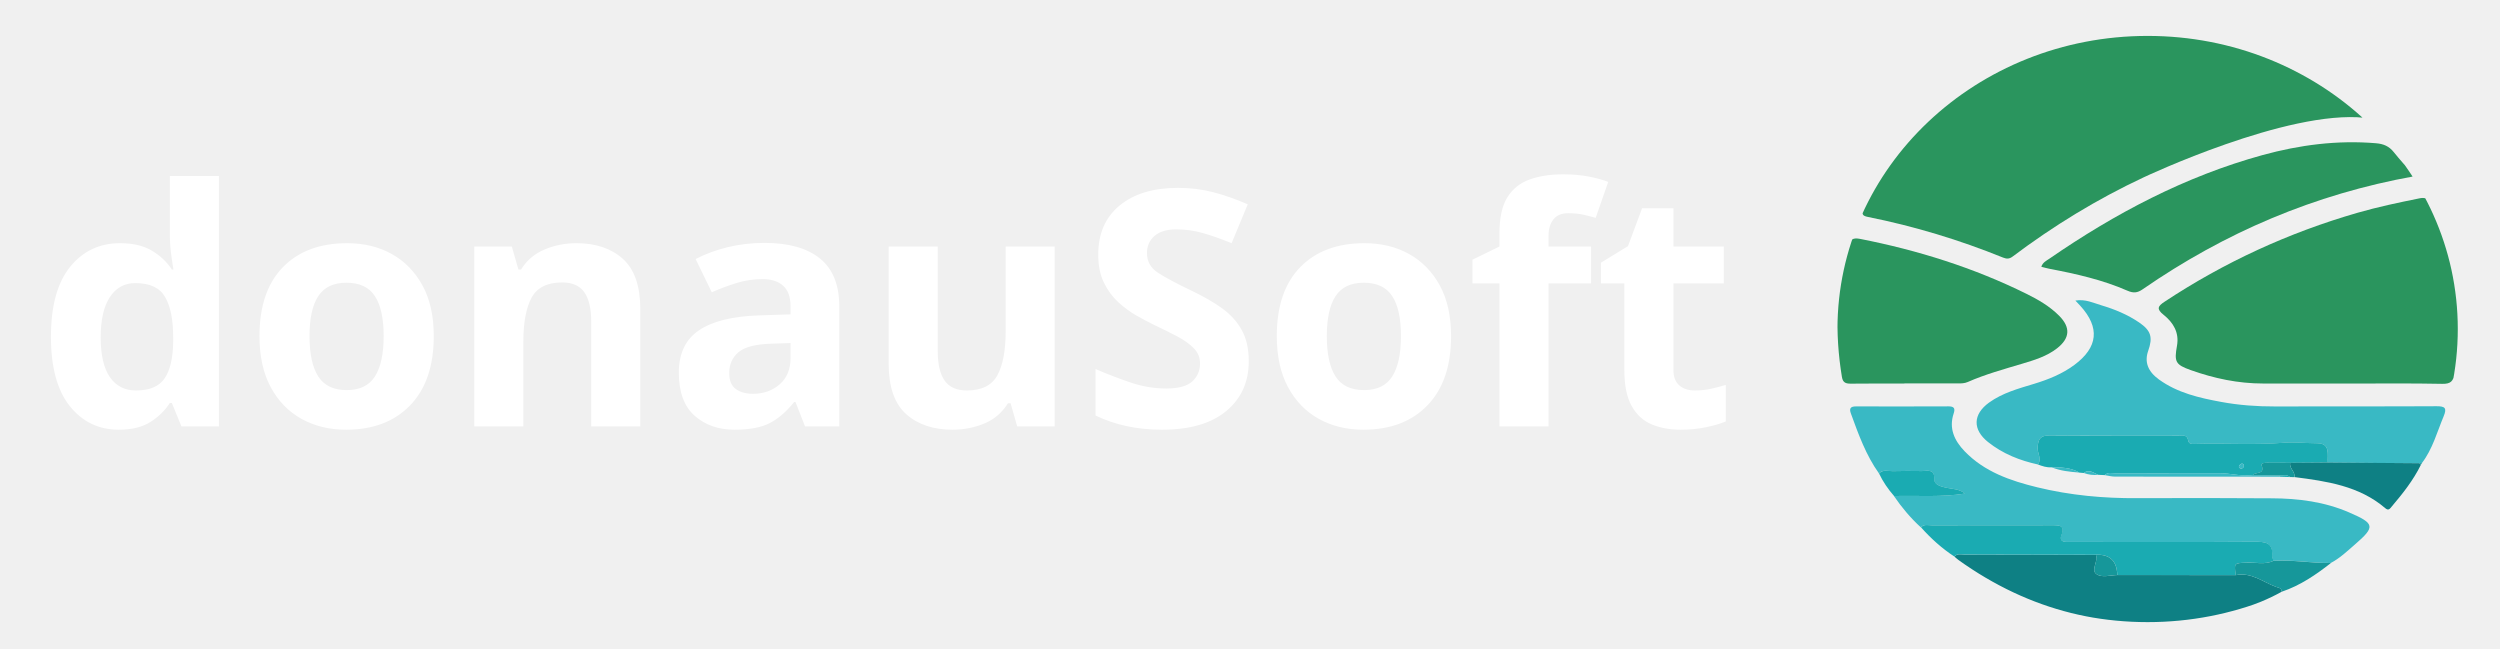
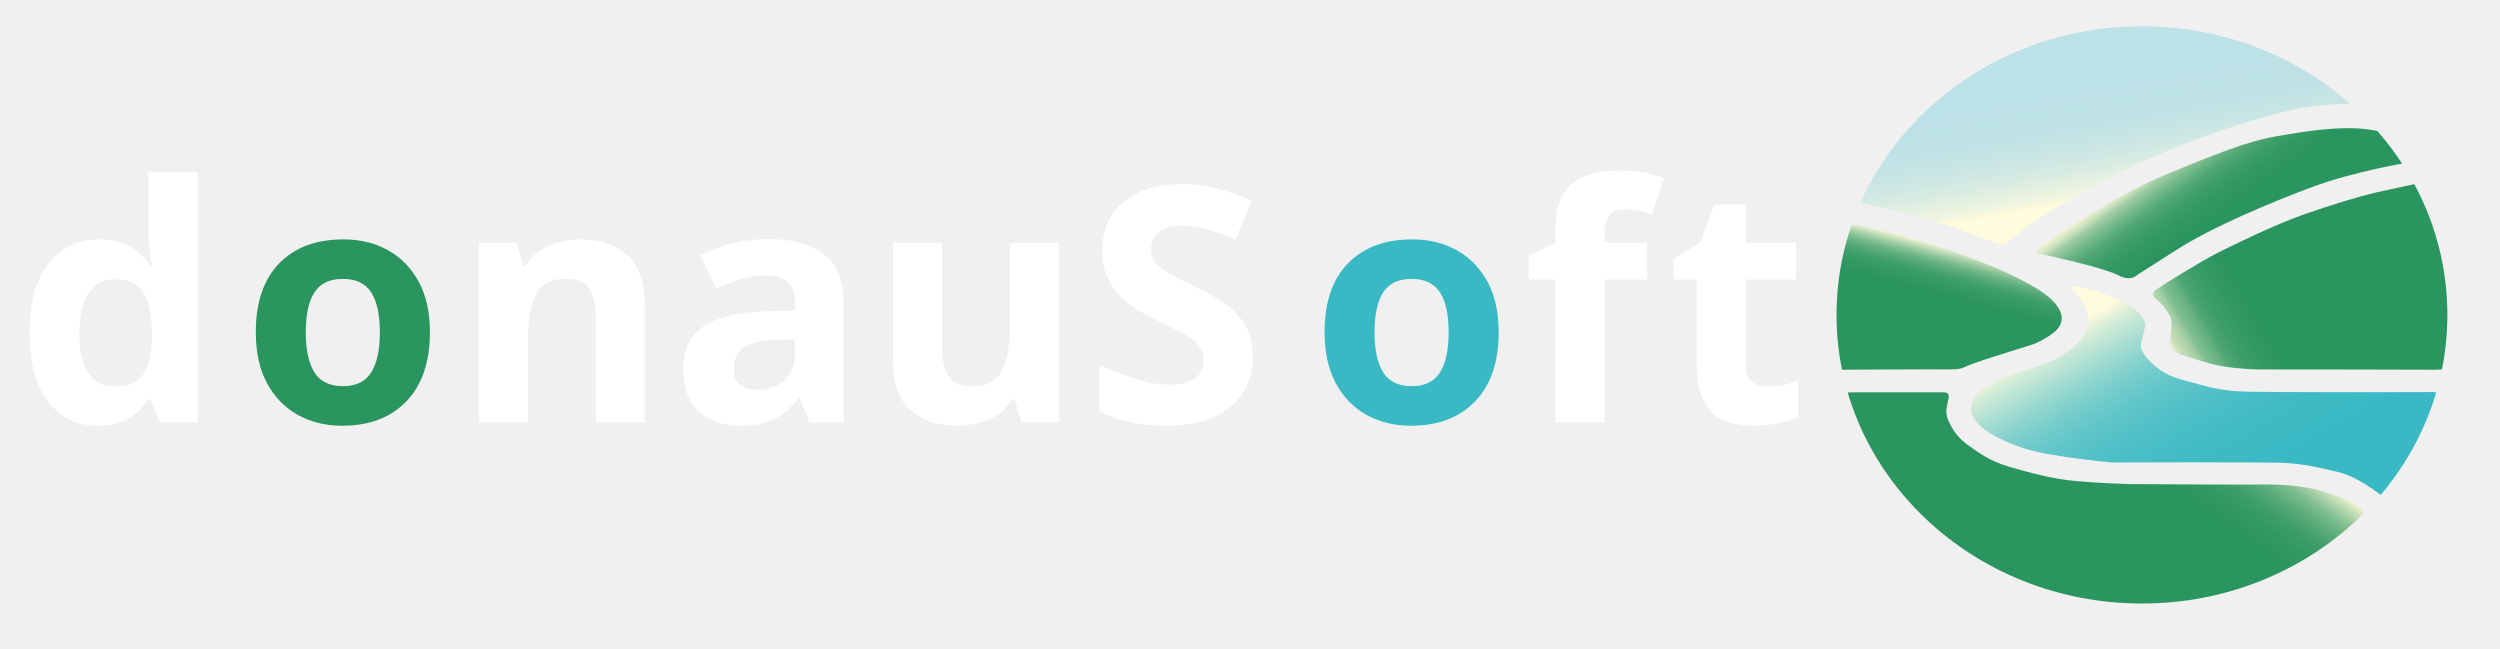
- <svg xmlns="http://www.w3.org/2000/svg" id="Ebene_3" data-name="Ebene 3" viewBox="0 0 539.48 140.04">
+ <svg xmlns="http://www.w3.org/2000/svg" id="Logo_white_letters" data-name="Logo white letters" viewBox="0 0 540 140">
  <defs>
    <style>
      .cls-1 {
-         fill: none;
+         fill: url(#Unbenannter_Verlauf_276);
      }

-       .cls-1, .cls-2, .cls-3, .cls-4, .cls-5, .cls-6 {
+       .cls-1, .cls-2, .cls-3, .cls-4, .cls-5, .cls-6, .cls-7 {
        stroke-width: 0px;
      }

      .cls-2 {
-         fill: #2a955e;
+         fill: url(#Unbenannter_Verlauf_274);
      }

-       .cls-7 {
+       .cls-3 {
+         fill: url(#Unbenannter_Verlauf_105);
+       }
+ 
+       .cls-8 {
+         letter-spacing: 0em;
+       }
+ 
+       .cls-8, .cls-9, .cls-10 {
        fill: #fff;
+       }
+ 
+       .cls-11 {
+         fill: #39b9c4;
+       }
+ 
+       .cls-4 {
+         fill: url(#Unbenannter_Verlauf_287);
+       }
+ 
+       .cls-5 {
+         fill: none;
+       }
+ 
+       .cls-12 {
        font-family: MontserratRoman-SemiBold, Montserrat;
        font-size: 71.09px;
        font-variation-settings: 'wght' 600;
        font-weight: 600;
      }

-       .cls-3 {
-         fill: #0e8084;
-       }
- 
-       .cls-8 {
+       .cls-13 {
        clip-path: url(#clippath);
      }

-       .cls-4 {
-         fill: #39b9c4;
-       }
- 
-       .cls-5 {
-         fill: #1aabb2;
+       .cls-10 {
+         letter-spacing: .05em;
      }

      .cls-6 {
-         fill: #16979a;
+         fill: url(#Unbenannter_Verlauf_259);
+       }
+ 
+       .cls-7 {
+         fill: url(#Unbenannter_Verlauf_108);
+       }
+ 
+       .cls-14 {
+         fill: #2a955e;
      }
    </style>
    <clipPath id="clippath">
-       <ellipse class="cls-1" cx="463.44" cy="71" rx="66.93" ry="63.25" />
+       <ellipse class="cls-5" cx="462.66" cy="68.02" rx="65.97" ry="62.34" />
    </clipPath>
+     <linearGradient id="Unbenannter_Verlauf_108" data-name="Unbenannter Verlauf 108" x1="457.99" y1="55.6" x2="501.37" y2="130.73" gradientUnits="userSpaceOnUse">
+       <stop offset=".09" stop-color="#fffbdd" />
+       <stop offset=".09" stop-color="#fdfadc" />
+       <stop offset=".13" stop-color="#d4ecd7" />
+       <stop offset=".18" stop-color="#b0e0d3" />
+       <stop offset=".23" stop-color="#8fd5ce" />
+       <stop offset=".28" stop-color="#74cccb" />
+       <stop offset=".34" stop-color="#5ec5c8" />
+       <stop offset=".42" stop-color="#4dbfc6" />
+       <stop offset=".51" stop-color="#41bbc5" />
+       <stop offset=".63" stop-color="#3ab9c4" />
+       <stop offset=".97" stop-color="#39b9c4" />
+     </linearGradient>
+     <linearGradient id="Unbenannter_Verlauf_287" data-name="Unbenannter Verlauf 287" x1="467.44" y1="79.87" x2="434.71" y2="126.62" gradientUnits="userSpaceOnUse">
+       <stop offset="0" stop-color="#f6f6d5" />
+       <stop offset="0" stop-color="#eff3d1" />
+       <stop offset=".03" stop-color="#c6dfb9" />
+       <stop offset=".06" stop-color="#a1cda3" />
+       <stop offset=".09" stop-color="#80be90" />
+       <stop offset=".13" stop-color="#65b180" />
+       <stop offset=".17" stop-color="#4fa673" />
+       <stop offset=".21" stop-color="#3e9e69" />
+       <stop offset=".27" stop-color="#329963" />
+       <stop offset=".35" stop-color="#2b955f" />
+       <stop offset=".58" stop-color="#2a955e" />
+     </linearGradient>
+     <linearGradient id="Unbenannter_Verlauf_259" data-name="Unbenannter Verlauf 259" x1="474.05" y1="84.04" x2="587.73" y2="18.4" gradientUnits="userSpaceOnUse">
+       <stop offset="0" stop-color="#f6f6d5" />
+       <stop offset="0" stop-color="#eff3d1" />
+       <stop offset=".01" stop-color="#c6dfb9" />
+       <stop offset=".03" stop-color="#a1cda3" />
+       <stop offset=".04" stop-color="#80be90" />
+       <stop offset=".06" stop-color="#65b180" />
+       <stop offset=".07" stop-color="#4fa673" />
+       <stop offset=".09" stop-color="#3e9e69" />
+       <stop offset=".12" stop-color="#329963" />
+       <stop offset=".15" stop-color="#2b955f" />
+       <stop offset=".25" stop-color="#2a955e" />
+     </linearGradient>
+     <linearGradient id="Unbenannter_Verlauf_276" data-name="Unbenannter Verlauf 276" x1="423.37" y1="54.26" x2="415.27" y2="84.47" gradientUnits="userSpaceOnUse">
+       <stop offset="0" stop-color="#fffbdd" />
+       <stop offset="0" stop-color="#eff3d3" />
+       <stop offset=".03" stop-color="#c6e0bb" />
+       <stop offset=".06" stop-color="#a0cda4" />
+       <stop offset=".09" stop-color="#80be91" />
+       <stop offset=".12" stop-color="#65b181" />
+       <stop offset=".16" stop-color="#4fa674" />
+       <stop offset=".2" stop-color="#3e9e6a" />
+       <stop offset=".26" stop-color="#329963" />
+       <stop offset=".33" stop-color="#2b955f" />
+       <stop offset=".54" stop-color="#2a955e" />
+     </linearGradient>
+     <linearGradient id="Unbenannter_Verlauf_274" data-name="Unbenannter Verlauf 274" x1="470.92" y1="32.21" x2="502.59" y2="77.44" gradientUnits="userSpaceOnUse">
+       <stop offset="0" stop-color="#fffbdd" />
+       <stop offset="0" stop-color="#eff3d3" />
+       <stop offset=".03" stop-color="#c6e0bb" />
+       <stop offset=".05" stop-color="#a0cda4" />
+       <stop offset=".08" stop-color="#80be91" />
+       <stop offset=".11" stop-color="#65b181" />
+       <stop offset=".14" stop-color="#4fa674" />
+       <stop offset=".18" stop-color="#3e9e6a" />
+       <stop offset=".23" stop-color="#329963" />
+       <stop offset=".3" stop-color="#2b955f" />
+       <stop offset=".48" stop-color="#2a955e" />
+     </linearGradient>
+     <linearGradient id="Unbenannter_Verlauf_105" data-name="Unbenannter Verlauf 105" x1="457.46" y1="46.16" x2="450.64" y2="7.49" gradientUnits="userSpaceOnUse">
+       <stop offset=".1" stop-color="#fffbdd" />
+       <stop offset=".16" stop-color="#edf4df" />
+       <stop offset=".28" stop-color="#d7ebe2" />
+       <stop offset=".4" stop-color="#c8e5e4" />
+       <stop offset=".54" stop-color="#bee2e5" />
+       <stop offset=".73" stop-color="#bce1e6" />
+     </linearGradient>
  </defs>
-   <text class="cls-7" transform="translate(7.79 92.01)">
-     <tspan x="0" y="0">donauSoft</tspan>
+   <text class="cls-12" transform="translate(3.21 91.24)">
+     <tspan class="cls-9" x="0" y="0">d</tspan>
+     <tspan class="cls-14" x="48.84" y="0">o</tspan>
+     <tspan class="cls-8" x="94.7" y="0">nauS</tspan>
+     <tspan class="cls-11" x="279.69" y="0">o</tspan>
+     <tspan class="cls-10" x="325.54" y="0">ft</tspan>
  </text>
-   <g class="cls-8">
-     <g>
-       <path class="cls-2" d="M506.56,82.76c-6.07,0-12.14,0-18.21,0-5.38,0-10.56-1.1-15.59-2.89-3.35-1.19-3.6-1.8-2.98-5.28.51-2.86-.84-5.02-2.9-6.66-1.59-1.27-1.22-1.87.2-2.81,12.9-8.53,26.79-14.91,41.64-19.2,4.39-1.27,8.85-2.2,13.33-3.11,1.17-.24,1.84-.07,2.44,1.18,5.59,11.65,7.22,23.82,5.19,36.55-.27,1.68-.79,2.33-2.65,2.29-6.82-.14-13.64-.06-20.45-.06h0Z" />
-       <path class="cls-2" d="M510.27,25.42c-16.66-1.78-47.35,12.69-47.73,12.87-10.01,4.69-19.4,10.43-28.23,17.07-.7.53-1.27.54-2.05.23-9.46-3.83-19.19-6.78-29.2-8.78-1.17-.23-1.37-.63-.86-1.63,5.57-10.81,7.99-23.16,19.11-28.55,3.77-1.83,13.27-10.56,17.1-8.88,9.32-5.95,28.72-6.5,36.29.16,2.27-5.09,49.12,18.71,35.56,17.52Z" />
-       <path class="cls-4" d="M439.77,100.23c-3.92-.85-7.58-2.31-10.75-4.83-3.39-2.69-3.3-6,.21-8.53,2.92-2.1,6.34-3.02,9.7-4.04,3.1-.94,6.08-2.14,8.7-4.08,5.12-3.8,5.55-8.06,1.3-12.74-.29-.32-.59-.63-1.08-1.15,2.2-.36,3.86.51,5.6,1.02,2.89.86,5.65,2,8.15,3.7,2.58,1.76,3,3.19,1.96,6.14-.83,2.37-.09,4.43,2.34,6.18,4,2.89,8.68,3.96,13.41,4.83,3.83.71,7.71.99,11.62.98,11.62-.05,23.24.02,34.86-.05,1.79,0,2.28.36,1.55,2.12-1.44,3.44-2.39,7.09-4.7,10.13-.19.02-.37.04-.56.07-6.59-.05-13.17-.1-19.76-.15-.11-1.77.59-4.18-2.29-4.17-2.37,0-4.78-.3-7.08-.12-6.44.53-12.87.06-19.31.26-.59.02-1.3.07-1.44-.73-.23-1.36-1.26-1.05-2.1-1.05-9.3-.01-18.6.03-27.9-.04-1.95-.02-2.39.87-2.5,2.57-.08,1.25.97,2.46.07,3.69Z" />
-       <path class="cls-4" d="M405.48,102.18c-2.82-3.95-4.44-8.46-6.08-12.97-.39-1.08-.06-1.51,1.09-1.51,6.67.02,13.35.01,20.02-.01,1.17,0,1.44.46,1.08,1.52-1.09,3.26.17,5.89,2.36,8.17,4.29,4.45,9.91,6.37,15.69,7.78,7.09,1.73,14.31,2.39,21.61,2.34,9.67-.06,19.35-.02,29.02.03,5.73.03,11.35.74,16.68,3.06,5.54,2.4,5.68,3.06,1.16,6.96-1.63,1.41-3.2,2.92-5.15,3.94-4.14.06-8.24-.75-12.39-.47-.1-.36-.29-.73-.27-1.08.2-2.92-1.54-3.05-3.84-3.03-11.85.09-23.69.04-35.54.04-1.65,0-3.3-.01-4.95,0-.95,0-1.56-.43-1.2-1.35.92-2.32-.46-2.27-2.07-2.26-8.62.03-17.25,0-25.87.02-.79,0-1.67-.3-2.33.44-2.21-2.02-4.12-4.29-5.8-6.76,5.1-.13,10.23.29,15.31-.53-1.22-1.02-2.68-.97-4.03-1.26-1.15-.25-2.63-.67-2.59-1.76.09-2.42-1.41-1.83-2.68-1.84-2.1-.02-4.2-.05-6.29.02-1,.03-2.12-.43-2.97.51Z" />
-       <path class="cls-2" d="M410.96,82.77c-3.82,0-7.65-.03-11.47.02-1.11.01-1.81-.14-2.02-1.45-1.57-9.53-1.27-18.95,1.41-28.27.4-1.39.94-1.83,2.51-1.52,12.48,2.45,24.51,6.22,35.92,11.86,2.55,1.26,5.03,2.7,7.06,4.75,2.49,2.52,2.3,4.84-.48,7.01-2.24,1.74-4.91,2.54-7.56,3.33-3.95,1.18-7.92,2.27-11.7,3.93-.73.32-1.45.31-2.2.31-3.82,0-7.65,0-11.47,0Z" />
-       <path class="cls-2" d="M521.05,38.02c-21.69,3.89-41.02,12.2-58.7,24.42-1.13.78-2,.84-3.24.3-5.38-2.35-11.08-3.64-16.82-4.73-.58-.11-1.15-.28-1.79-.44.3-.95,1.09-1.3,1.7-1.72,14.21-9.8,29.33-17.79,46.05-22.39,7.99-2.19,16.14-3.25,24.47-2.55,1.63.14,2.82.64,3.83,1.91,1.34,1.68,2.81,3.27,4.5,5.21Z" />
-       <path class="cls-3" d="M492.38,127.69c-5.81,3.22-12.13,4.92-18.63,5.83-18.7,2.6-35.76-1.68-51.12-12.67-.3-.22-.57-.48-.86-.72.55-.75,1.37-.47,2.07-.47,9.48,0,18.97.04,28.45.07.55,1.41-1.14,3.2.08,4.13,1.14.88,2.99.27,4.53.23,8.52,0,17.04.01,25.57.02,3.33-.69,5.84,1.48,8.67,2.53.51.19,1.25.2,1.25,1.05Z" />
-       <path class="cls-5" d="M452.29,119.72c-9.48-.03-18.97-.06-28.45-.07-.7,0-1.52-.28-2.07.47-2.71-1.77-5.08-3.91-7.23-6.32.66-.75,1.54-.44,2.33-.44,8.62-.02,17.25,0,25.87-.02,1.61,0,2.99-.06,2.07,2.26-.37.93.25,1.36,1.2,1.35,1.65-.02,3.3,0,4.95,0,11.85,0,23.69.05,35.54-.04,2.3-.02,4.04.11,3.84,3.03-.02.35.17.72.27,1.08-1.84.88-3.8.31-5.7.39-2.81.11-2.81.04-2.44,2.69-8.52,0-17.04-.01-25.57-.02q-.14-4.57-4.6-4.37Z" />
-       <path class="cls-5" d="M439.77,100.23c.89-1.24-.16-2.44-.07-3.69.11-1.7.55-2.58,2.5-2.57,9.3.08,18.6.03,27.9.04.84,0,1.87-.31,2.1,1.05.13.8.84.75,1.44.73,6.43-.2,12.86.26,19.31-.26,2.3-.19,4.71.12,7.08.12,2.88,0,2.19,2.4,2.29,4.17-2.7.02-5.4.04-8.09.06-1.65,0-3.29-.03-4.94-.02-.51,0-1.43.05-1.24.56.76,2.11-1.38,1.34-1.92,2.11-2.41.33-4.75-.41-7.14-.41-7.49,0-14.98,0-22.47.02-.79,0-1.66-.29-2.35.39-.47-.02-.93-.05-1.4-.07-1-.39-1.94-1.29-3.11-.39-.31-.03-.63-.05-.94-.08-1.87-1.1-3.95-1.14-6.03-1.15-1.03.08-1.98-.25-2.93-.61ZM483.66,101.11c.31-.05.52-.23.54-.54.02-.31-.17-.59-.49-.51-.23.06-.49.33-.56.55-.09.31.19.48.5.5Z" />
-       <path class="cls-3" d="M494.22,99.87c2.7-.02,5.4-.04,8.09-.06,6.59.05,13.17.1,19.76.15.11.12.22.24.33.36-1.63,3.31-3.9,6.18-6.27,8.97-.38.44-.67,1.01-1.41.37-5.64-4.82-12.61-5.81-19.6-6.71.23-1.18-1.2-1.89-.9-3.09Z" />
-       <path class="cls-6" d="M482.46,124.11c-.37-2.65-.37-2.58,2.44-2.69,1.9-.08,3.85.49,5.7-.39,4.15-.27,8.25.53,12.39.47-3.25,2.54-6.64,4.86-10.61,6.19,0-.84-.74-.86-1.25-1.05-2.83-1.05-5.33-3.22-8.67-2.53Z" />
-       <path class="cls-5" d="M405.48,102.18c.85-.94,1.97-.48,2.97-.51,2.1-.07,4.2-.04,6.29-.02,1.27.01,2.77-.57,2.68,1.84-.04,1.09,1.44,1.52,2.59,1.76,1.35.29,2.8.24,4.03,1.26-5.09.83-10.21.4-15.31.53-1.3-1.48-2.4-3.09-3.25-4.87Z" />
-       <path class="cls-4" d="M454.17,102.52c.69-.69,1.56-.39,2.35-.39,7.49-.02,14.98,0,22.47-.02,2.39,0,4.73.74,7.14.41,1.94.03,3.88.06,5.82.09.01.09.01.17.01.26-11.86,0-23.72,0-35.57-.02-.74,0-1.47-.21-2.21-.32Z" />
-       <path class="cls-6" d="M491.94,102.61c-1.94-.03-3.88-.06-5.82-.09.54-.77,2.68,0,1.92-2.11-.19-.51.74-.56,1.24-.56,1.65,0,3.29.01,4.94.02-.3,1.2,1.13,1.91.9,3.09-.32,0-.64,0-.96-.01-.66-.63-1.46-.32-2.21-.34Z" />
-       <path class="cls-4" d="M442.7,100.83c2.08.01,4.15.05,6.03,1.15-2.05-.17-4.1-.35-6.03-1.15Z" />
-       <path class="cls-4" d="M449.66,102.07c1.16-.9,2.1,0,3.11.39-1.07.12-2.1-.02-3.11-.39Z" />
-       <path class="cls-5" d="M491.94,102.61c.75.02,1.56-.29,2.21.34-.74-.03-1.47-.05-2.2-.08,0-.09,0-.17-.01-.26Z" />
-       <path class="cls-6" d="M522.4,100.33c-.11-.12-.22-.24-.33-.36.19-.02.37-.04.56-.07-.08.14-.15.29-.23.43Z" />
-       <path class="cls-6" d="M452.29,119.72q4.47-.21,4.6,4.37c-1.54.04-3.39.64-4.53-.23-1.21-.93.47-2.72-.08-4.13Z" />
-       <path class="cls-4" d="M483.66,101.11c-.32-.02-.59-.19-.5-.5.06-.23.33-.49.56-.55.31-.08.5.2.49.51-.02.31-.23.49-.54.54Z" />
-     </g>
+   <g class="cls-13">
+     <path id="Donau_Mitte" data-name="Donau Mitte" class="cls-7" d="M447.08,61.9s1.32-.82,9.17,2.27c4.43,1.74,6.06,3.33,6.93,5.14.71,1.49-1.28,4.67-.62,6.2.67,1.53,3.41,5.13,8.74,6.51,5.33,1.38,7.95,2.47,14.18,2.59s28.4.11,28.4.11l10.82-.03s2.71-.34,2.1,1.41c-.62,1.75-1.11,4.67-5.44,11.8-2.51,4.53-6.5,8.97-6.5,8.97,0,0-.08.48-.92-.17-1.23-.95-5.22-3.87-8.74-4.7-3.86-.91-7.76-1.91-12.66-2.05-4.91-.14-36.62-.07-36.62-.07,0,0-14.07-1.29-19.42-3.26-5.67-2.09-8.62-3.8-10.17-6.36-1.29-2.13-.03-4.27.96-5.36,1.03-1.13,3.73-2.76,5.73-3.43,6.29-2.08,10.4-3.13,13.71-5.6.4-.3,4.08-2.58,4.33-6.86-.28-1.97-.35-2.72-2.23-5.18-.38-.5-1.74-1.95-1.74-1.95" />
+     <path id="Wiese_unten" data-name="Wiese unten" class="cls-4" d="M459.66,104.56c13.77.1,24.04.14,30.66.09,0,0,1.9-.02,5.37.29,0,0,2.96.35,4.75.82s4.87,1.36,6.86,2.38,4.71,2.07,2.42,4.24-8.94,8.23-15.34,11.23c-6.39,3-13.1,5.76-18.75,6.53s-16.15,2.25-24.96.14-13.17-2.83-19.99-6.92c-6.83-4.09-15.36-9.88-20.63-16.46-5.34-6.67-9.42-14.77-10.08-17.01s-1.34-3.42-1.34-3.42c0,0-.86-1.73,1.09-1.72s10.1,0,10.1,0h7.38s2.45,0,2.45,0c0,0,1.62-.25,1.23,1.35s-.44,2.17-.44,2.17c0,0-.17,1.19.31,2.35s1.63,3.57,4.13,5.37,4.94,3.64,9.17,4.85,9.11,2.61,14.44,3.08,11.18.63,11.18.63Z" />
+     <path id="Wiese_rechts" data-name="Wiese rechts" class="cls-6" d="M526.03,79.86l-24.52-.06s-12.91.01-13.93,0-6.44-.23-9.99-1.22-6.61-1.96-7.26-2.35-1.18-.24-1.38-1.24-.34-.4-.19-1.6.6-3.9-.06-5.15-1.73-2.55-2.38-3.11-2.17-1.48-.49-2.64,9.37-5.91,12.94-7.75,12.78-6.29,18.89-8.43,12.23-3.97,15.04-4.62,9.76-2.11,9.76-2.11c0,0,2.57,4.01,4.12,9.63,1.55,5.62,2.66,8.22,2.83,14.11s.05,9.68-.28,12.2-.35,2.4-.35,2.4c0,0-.07,1.94-2.02,1.92" />
+     <path id="Wiese_Links" data-name="Wiese Links" class="cls-1" d="M401.18,48.71s8.21,1.44,17.18,4.42,16.32,5.95,21.7,9.27,6.99,6.97,3.21,9.7c-2,1.45-3.95,2.21-3.95,2.21,0,0-11.45,3.57-12.82,4.11s-2.2.87-2.2.87c0,0-.55.54-3.35.5s-22.04.06-22.04.06c0,0-1.93.4-2.23-1.6s-1.53-9.51-.7-15.5c.83-5.99-.24-1.83.98-6.75s1.82-6.84,1.89-7.06.41-.5,1.02-.44,1.31.2,1.31.2Z" />
+     <path id="Wiese_rechts-2" data-name="Wiese rechts" class="cls-2" d="M442.13,52.4s14.51-10.11,25.3-14.54,17.72-7.3,24.46-8.46,13.13-2.1,18.63-1.56,4.82,1.57,6.22,3.19,3.1,4.12,3.1,4.12c0,0-11.48,1.93-20.29,5.2s-21.8,8.71-29.56,13.7c-7.57,4.87-8.3,5.3-8.3,5.3,0,0-1.31,1.53-3.9.21-3.32-1.69-12.46-3.67-15.26-4.31l-2.81-.64s.23-.74,1.32-1.47l1.09-.73Z" />
+     <path id="Himmel" class="cls-3" d="M402.83,39.67s5.5-9.98,11.19-15.04,13.68-11.78,22.03-14.59c8.35-2.81,13.4-4.52,23.14-5.1,9.74-.58,17.88,1.24,21.04,2.13,3.16.89,13.72,3.97,20.28,8.67,6.56,4.7,8.47,6.74,8.47,6.74,0,0-7.79-.43-16.13,1.78-8.35,2.21-22.18,6.43-36.02,13.54-10.3,5.29-18.6,10.48-22.7,14.15-1.05.94-1.76.94-2.29.79-.34-.1-.62-.23-.82-.31-3.92-1.52-12.07-4.44-16.32-5.59-4.31-1.16-10.53-2.53-10.53-2.53l-2.24-.46s-1.24-.2-.42-1.56c.9-1.49,1.32-2.63,1.32-2.63Z" />
  </g>
</svg>
